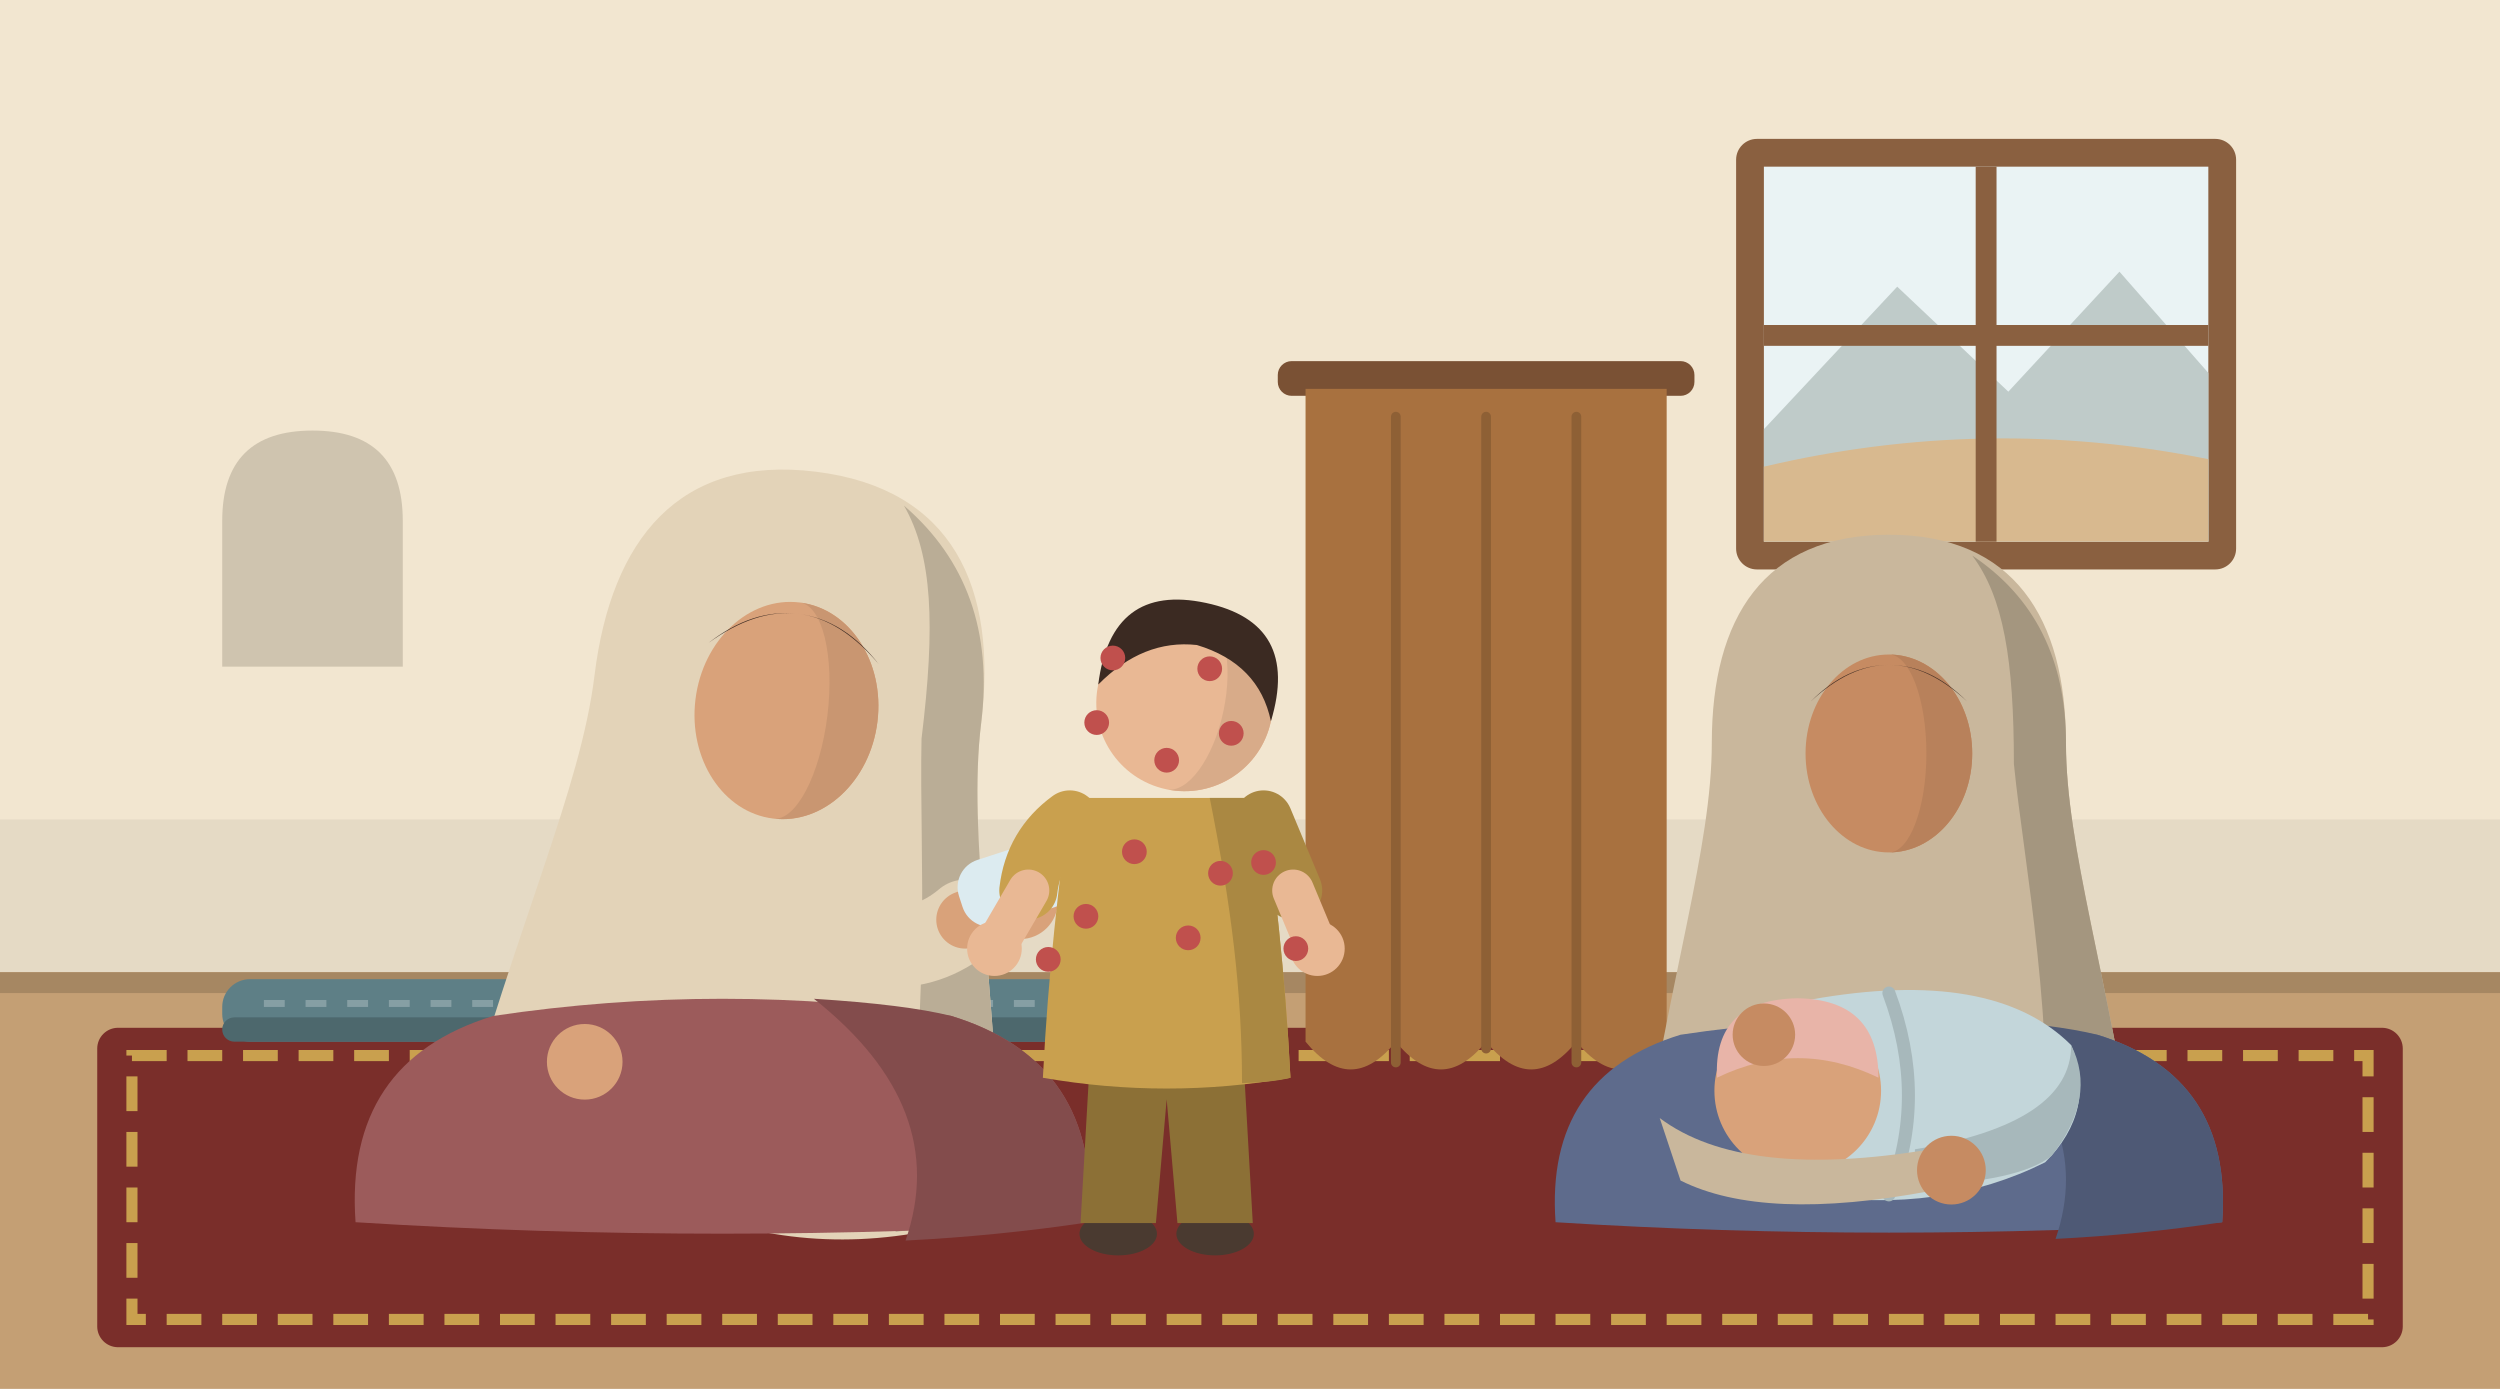
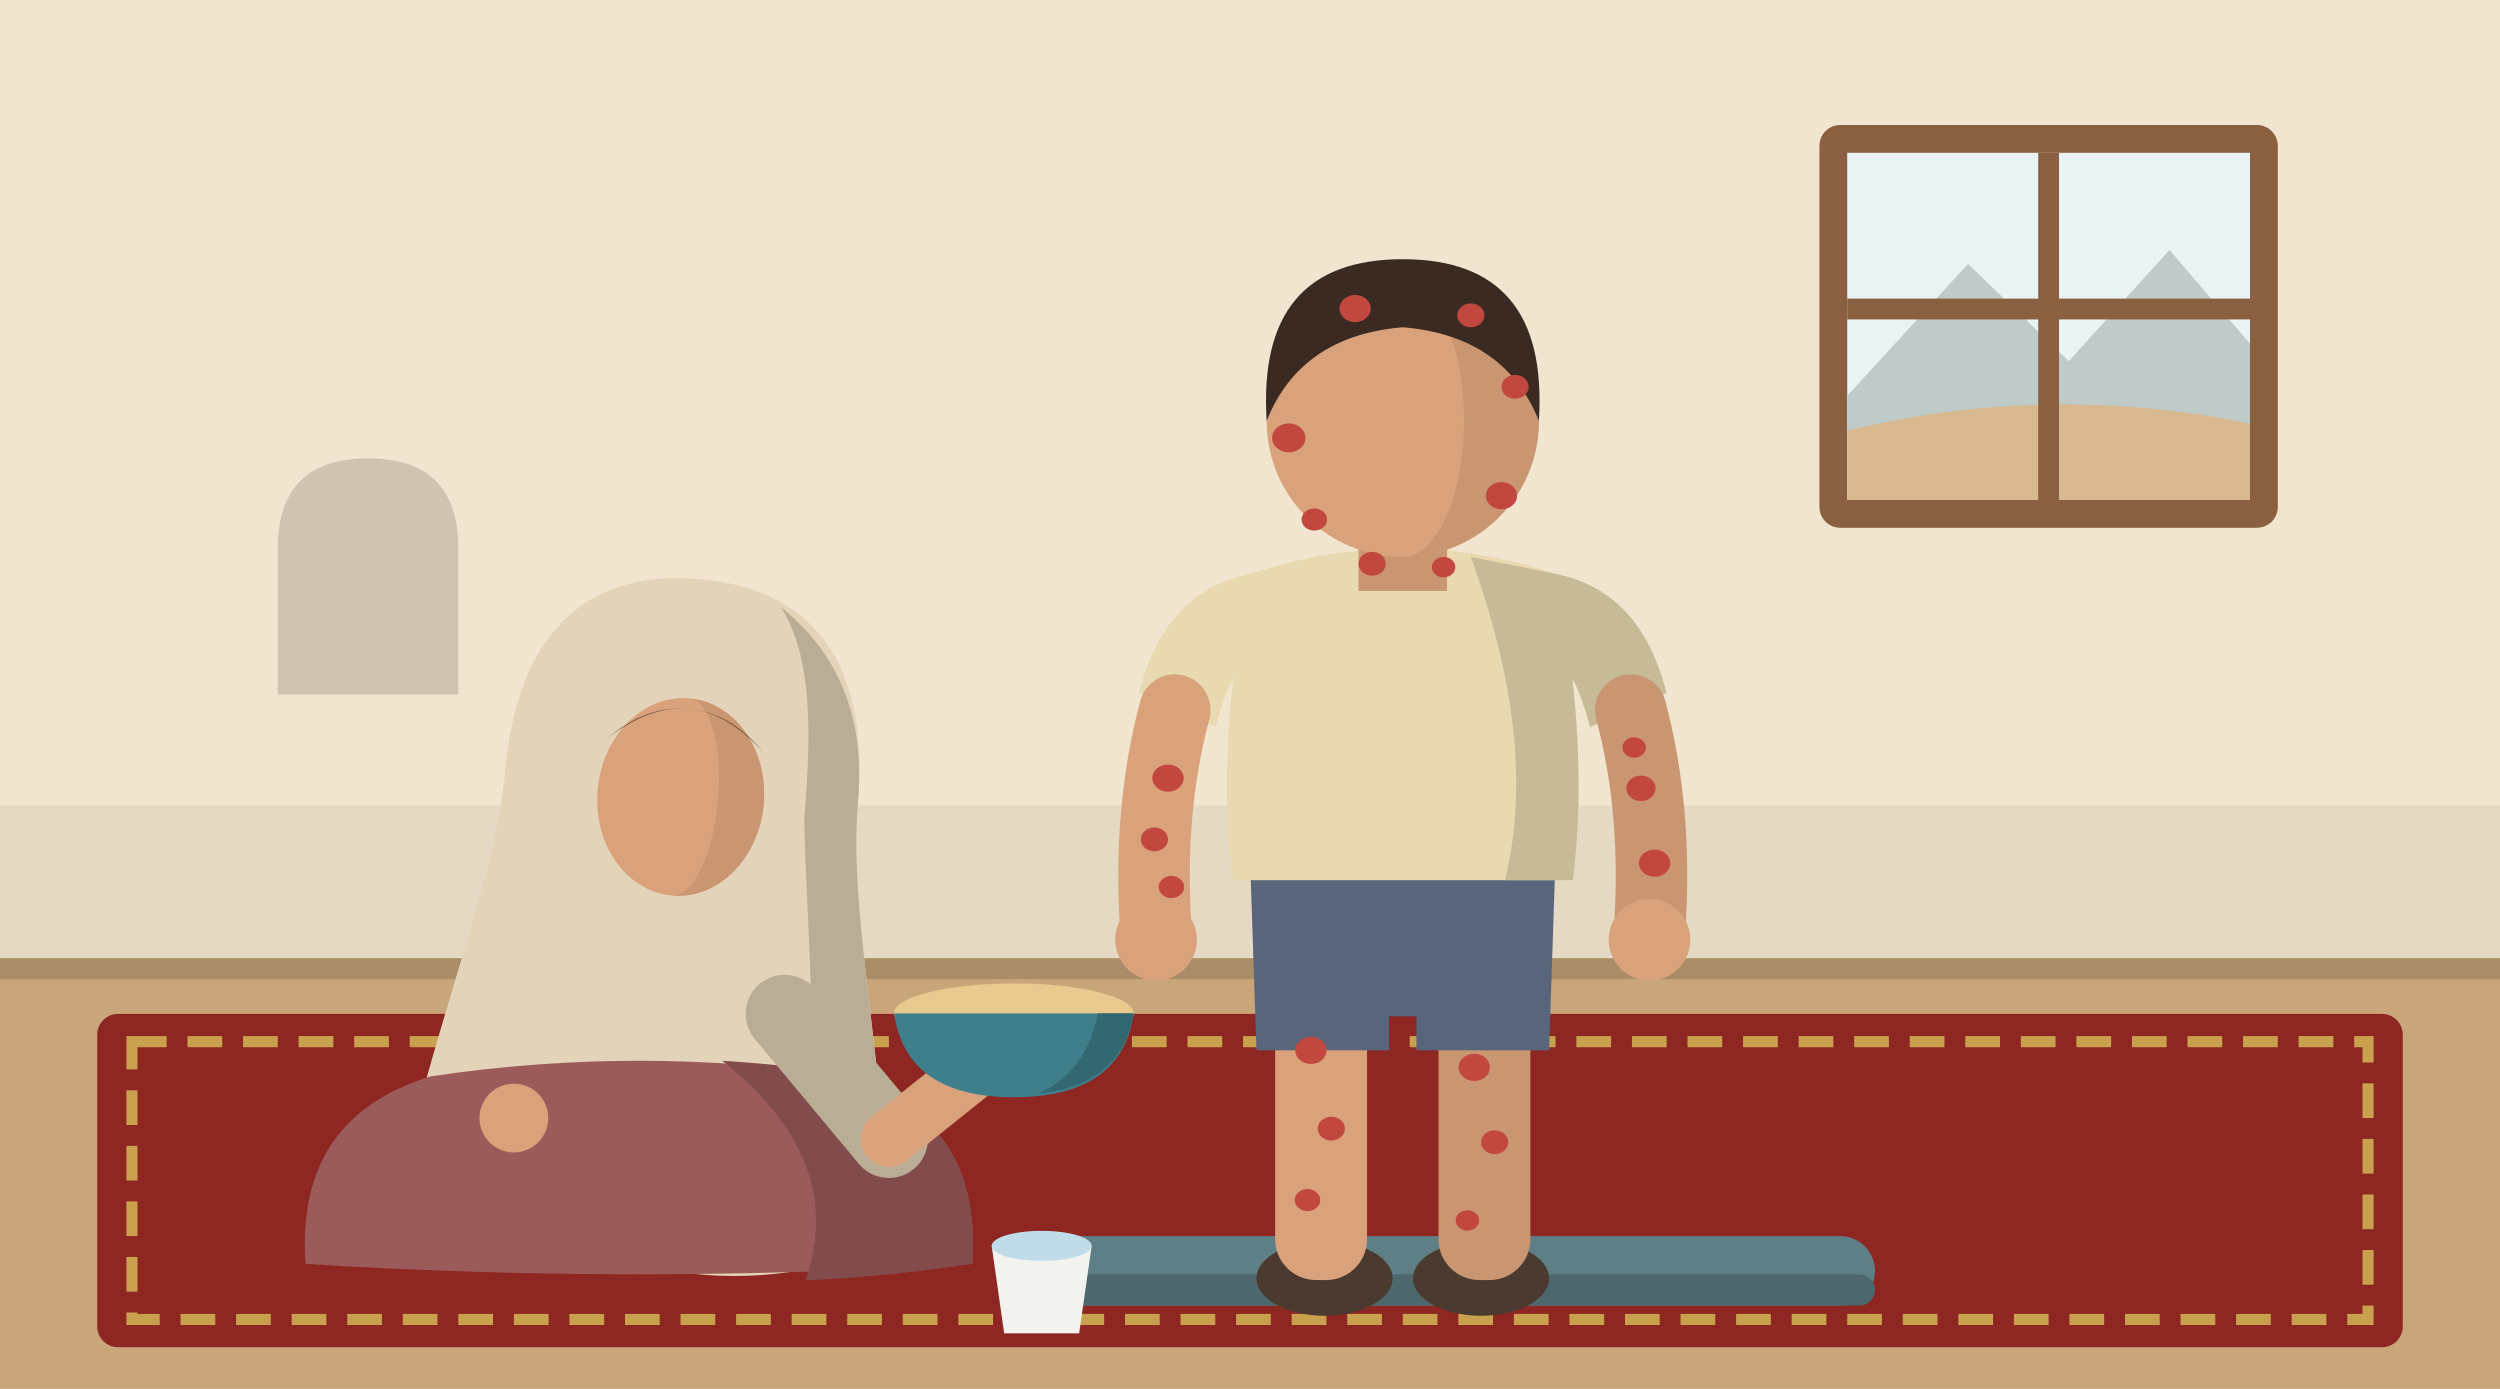
<svg xmlns="http://www.w3.org/2000/svg" viewBox="0 0 360 200">
-   <rect x="0" y="0" width="360" height="140" fill="#F2E6D0" />
-   <rect x="0" y="118" width="360" height="22" fill="#E5DAC5" />
-   <rect x="0" y="140" width="360" height="60" fill="#C49F74" />
-   <rect x="0" y="140" width="360" height="3" fill="#A68762" />
-   <rect x="250" y="20" width="72" height="62" rx="3" fill="#8A6040" />
-   <rect x="254" y="24" width="64" height="54" fill="#EAF3F4" />
-   <path d="M254 61.8L273.2 41.28L289.2 56.4L305.2 39.12L318 53.7V78H254Z" fill="#BFCBC9" />
-   <path d="M254 67.2Q286 59.64 318 66.12V78H254Z" fill="#D8B98F" />
-   <path d="M286 24v54M254 48.3h64" fill="none" stroke="#8A6040" stroke-width="3" />
-   <path d="M32 96v-21.0q0-13.0 13.0-13.0t13.0 13.0v21.0Z" fill="#CFC4AF" />
-   <rect x="14" y="148" width="332" height="46" rx="3" fill="#7A2E2A" />
-   <path d="M19 152h322v38h-322Z" fill="none" stroke="#C9A04E" stroke-width="1.6" stroke-dasharray="5 3" />
-   <rect x="32" y="141" width="150" height="9" rx="4" fill="#5E7F86" />
-   <rect x="32" y="146.5" width="150" height="3.5" rx="1.75" fill="#4D686D" />
-   <path d="M38 144.5h138" fill="none" stroke="#869FA4" stroke-width="1" stroke-dasharray="3 3" />
-   <rect x="184" y="52" width="60" height="5" rx="2" fill="#7A5134" />
-   <path d="M188 56V150q6.5 8 13 0q6.5 8 13 0q6.5 8 13 0q6.5 8 13 0V56Z" fill="#A8713F" />
-   <path d="M201 60V153M214 60V151M227 60V153" fill="none" stroke="#8E6035" stroke-width="1.4" stroke-linecap="round" stroke-linejoin="round" />
-   <g transform="translate(104 176) scale(1.65)">
+   <rect width="360" height="138" fill="#F2E5CF" />
+   <rect y="116" width="360" height="22" fill="#E5D9C4" />
+   <rect y="138" width="360" height="62" fill="#C9A57A" />
+   <rect y="138" width="360" height="3" fill="#AA8C67" />
+   <rect x="262" y="18" width="66" height="58" rx="3" fill="#8A6040" />
+   <rect x="266" y="22" width="58" height="50" fill="#EAF3F4" />
+   <path d="M266 57L283.4 38L297.9 52L312.4 36L324 49.5V72H266Z" fill="#BFCBC9" />
+   <path d="M266 62Q295 55 324 61V72H266Z" fill="#D8B98F" />
+   <path d="M295 22v50M266 44.5h58" fill="none" stroke="#8A6040" stroke-width="3" />
+   <path d="M40 100v-21q0-13 13-13t13 13v21Z" fill="#CFC4AF" />
+   <rect x="14" y="146" width="332" height="48" rx="3" fill="#8E2622" />
+   <path d="M19 150h322v40h-322Z" fill="none" stroke="#C9A04E" stroke-width="1.6" stroke-dasharray="5 3" />
+   <rect x="150" y="178" width="120" height="10" rx="5" fill="#5E7F86" />
+   <rect x="150" y="183.5" width="120" height="4.5" rx="2.25" fill="#4D686D" />
+   <g transform="translate(202 188) scale(2.45)">
+     <ellipse cx="-4.6" cy="-1.6" rx="4" ry="2.2" fill="#4A3A30" />
+     <ellipse cx="4.6" cy="-1.6" rx="4" ry="2.2" fill="#4A3A30" />
+     <rect x="-7.5" y="-18" width="5.4" height="16.5" rx="2.4" fill="#D9A27A" />
+     <rect x="2.1" y="-18" width="5.4" height="16.5" rx="2.4" fill="#C99671" />
+     <path d="M-9 -27H9L8.6 -15H.8V-17H-.8V-15H-8.6Z" fill="#58657B" />
+     <path d="M-9 -43Q-11 -33-10 -25H10Q11 -33 9 -43Q0 -46-9 -43Z" fill="#E8D9B0" />
+     <path d="M4 -44Q8 -33 6 -25H10Q11 -33 9 -43Z" fill="#C7BA97" />
+     <path d="M-9 -43Q-14 -42-15.5 -36L-11 -34Q-10 -38-8 -39Z" fill="#E8D9B0" />
+     <path d="M9 -43Q14 -42 15.5 -36L11 -34Q10 -38 8 -39Z" fill="#C7BA97" />
+     <path d="M-13.4 -35Q-15 -29-14.5 -22" fill="none" stroke="#D9A27A" stroke-width="4.2" stroke-linecap="round" stroke-linejoin="round" />
+     <circle cx="-14.5" cy="-21.5" r="2.4" fill="#D9A27A" />
+     <path d="M13.4 -35Q15 -29 14.5 -22" fill="none" stroke="#C99671" stroke-width="4.2" stroke-linecap="round" stroke-linejoin="round" />
+     <circle cx="14.5" cy="-21.5" r="2.4" fill="#D9A27A" />
+     <rect x="-2.6" y="-47" width="5.2" height="5" fill="#C99671" />
+     <circle cx="0" cy="-52" r="8" fill="#D9A27A" />
+     <path d="M0 -60A8 8 0 0 1 0 -44A3.6 8 0 0 0 0 -60Z" fill="#C99671" />
+     <path d="M-8 -52Q-8.6 -61.5 0 -61.5Q8.6 -61.5 8 -52Q6 -57 0 -57.5Q-6 -57-8 -52Z" fill="#3B2A22" />
+     <ellipse cx="-2.8" cy="-58.6" rx="0.92" ry="0.8" fill="#C2473F" />
+     <ellipse cx="4" cy="-58.2" rx="0.8" ry="0.7" fill="#C2473F" />
+     <ellipse cx="-6.7" cy="-51" rx="0.98" ry="0.85" fill="#C2473F" />
+     <ellipse cx="6.6" cy="-54" rx="0.8" ry="0.7" fill="#C2473F" />
+     <ellipse cx="5.8" cy="-47.6" rx="0.92" ry="0.8" fill="#C2473F" />
+     <ellipse cx="-5.2" cy="-46.2" rx="0.75" ry="0.65" fill="#C2473F" />
+     <ellipse cx="-1.8" cy="-43.6" rx="0.8" ry="0.7" fill="#C2473F" />
+     <ellipse cx="2.4" cy="-43.4" rx="0.69" ry="0.6" fill="#C2473F" />
+     <ellipse cx="-13.8" cy="-31" rx="0.92" ry="0.8" fill="#C2473F" />
+     <ellipse cx="-14.6" cy="-27.4" rx="0.8" ry="0.7" fill="#C2473F" />
+     <ellipse cx="-13.6" cy="-24.6" rx="0.75" ry="0.65" fill="#C2473F" />
+     <ellipse cx="14" cy="-30.4" rx="0.86" ry="0.75" fill="#C2473F" />
+     <ellipse cx="14.8" cy="-26" rx="0.92" ry="0.8" fill="#C2473F" />
+     <ellipse cx="13.6" cy="-32.8" rx="0.69" ry="0.6" fill="#C2473F" />
+     <ellipse cx="-5.4" cy="-15" rx="0.92" ry="0.8" fill="#C2473F" />
+     <ellipse cx="-4.2" cy="-10.4" rx="0.8" ry="0.7" fill="#C2473F" />
+     <ellipse cx="-5.6" cy="-6.2" rx="0.75" ry="0.65" fill="#C2473F" />
+     <ellipse cx="4.2" cy="-14" rx="0.92" ry="0.8" fill="#C2473F" />
+     <ellipse cx="5.4" cy="-9.6" rx="0.8" ry="0.7" fill="#C2473F" />
+     <ellipse cx="3.8" cy="-5" rx="0.69" ry="0.6" fill="#C2473F" />
+   </g>
+   <g transform="translate(92 182) scale(1.5)">
    <g transform="translate(0 40)">
-       <g transform="rotate(7 0 -39)">
+       <g transform="rotate(5 0 -39)">
        <path d="M-13 -70C-15 -58-16 -50-17 -42H17C16 -50 15 -58 13 -70Z" fill="#9C5B5B" />
        <path d="M0 -106C-12 -106-17 -98-17 -86C-17 -76-21 -64-24 -44Q-12 -38 0 -40Q12 -38 24 -44C21 -64 17 -76 17 -86C17 -98 12 -106 0 -106Z" fill="#E3D3B8" />
        <path d="M8 -104C14 -100 17 -94 17 -86C17 -76 21 -64 24 -44Q19 -42 15 -41C16 -60 13 -74 12 -84C12 -94 11 -100 8 -104Z" fill="#BAAD96" />
        <ellipse cx="0" cy="-85" rx="8" ry="9.5" fill="#D9A27A" />
        <path d="M0 -94.5A8 9.5 0 0 1 0 -75.5A3.6 9.5 0 0 0 0 -94.5Z" fill="#C99671" />
        <path d="M-7.5 -90Q0 -97 7.5 -90Q4 -93.5 0 -93.5Q-4 -93.5-7.5 -90Z" fill="#3B2A22" />
      </g>
    </g>
    <path d="M-32 0Q-33 -14-20 -18Q0 -21 20 -18Q33 -14 32 0Q0 2-32 0Z" fill="#9C5B5B" />
    <path d="M8 -19.5Q16 -19 20 -18Q33 -14 32 0Q24 1.2 16 1.6Q20 -10 8 -19.5Z" fill="#834C4C" />
-     <path d="M14 -24Q18.08 -23.76 21.2 -26.4" fill="none" stroke="#E3D3B8" stroke-width="7" stroke-linecap="round" />
-     <path d="M21.2 -26.4L26 -28" fill="none" stroke="#D9A27A" stroke-width="5.04" stroke-linecap="round" />
-     <circle cx="26" cy="-28" r="3.29" fill="#D9A27A" />
+     <path d="M14 -24Q19 -18 24 -12" fill="none" stroke="#BAAD96" stroke-width="7.5" stroke-linecap="round" />
+     <path d="M24 -12L34 -20" fill="none" stroke="#D9A27A" stroke-width="5.4" stroke-linecap="round" />
+     <circle cx="34" cy="-20" r="3.56" fill="#D9A27A" />
+     <g transform="translate(36 -16) scale(1.15)">
+       <ellipse cx="0" cy="-7" rx="10" ry="2.5" fill="#E8C98E" />
+       <path d="M-10 -7Q-9 0 0 0Q9 0 10 -7Z" fill="#3F7F8C" />
+       <path d="M2 -.3Q9 -1 10 -7H7Q6 -2 2 -.3Z" fill="#336872" />
+     </g>
    <circle cx="-12" cy="-14" r="3.3" fill="#D9A27A" />
-     <g transform="translate(27 -30) rotate(-18)">
-       <rect x="-6.5" y="-3" width="13" height="6" rx="2.5" fill="#DCEBF0" />
-     </g>
  </g>
-   <g transform="translate(168 180) scale(1.55)">
-     <ellipse cx="-4.5" cy="-1.5" rx="3.6" ry="2" fill="#4A3A30" />
-     <ellipse cx="4.5" cy="-1.5" rx="3.6" ry="2" fill="#4A3A30" />
-     <path d="M-7 -20L-8 -2.5H-1L0 -14L1 -2.5H8L7 -20Z" fill="#8C7036" />
-     <path d="M-9 -42C-10 -34-11 -26-11.5 -16Q0 -14 11.5 -16C11 -26 10 -34 9 -42Z" fill="#C9A04E" />
-     <path d="M4 -42C6 -32 7 -24 7 -15.5Q10 -15.6 11.5 -16C11 -26 10 -34 9 -42Z" fill="#AA8842" />
-     <g transform="rotate(12 0 -43)">
-       <circle cx="0" cy="-51" r="8.2" fill="#E9B894" />
-       <path d="M0 -59.2A8.2 8.2 0 0 1 0 -42.8A3.69 8.2 0 0 0 0 -59.2Z" fill="#D8AB89" />
-       <path d="M-8.2 -51Q-9 -60.5 0 -60.5Q9 -60.5 8.2 -51Q6 -56 0 -56.5Q-5 -56-8.2 -51Z" fill="#3B2A22" />
-     </g>
-     <path d="M-9 -40Q-12.37 -37.54 -12.85 -33.4" fill="none" stroke="#C9A04E" stroke-width="5.4" stroke-linecap="round" />
-     <path d="M-12.85 -33.4L-16 -28" fill="none" stroke="#E9B894" stroke-width="3.89" stroke-linecap="round" />
-     <circle cx="-16" cy="-28" r="2.54" fill="#E9B894" />
-     <path d="M9 -40Q10.38 -36.7 11.75 -33.4" fill="none" stroke="#AA8842" stroke-width="5.4" stroke-linecap="round" />
-     <path d="M11.75 -33.4L14 -28" fill="none" stroke="#E9B894" stroke-width="3.89" stroke-linecap="round" />
-     <circle cx="14" cy="-28" r="2.54" fill="#E9B894" />
-     <circle cx="-5" cy="-55" r="1.15" fill="#C0504D" />
-     <circle cx="4" cy="-54" r="1.15" fill="#C0504D" />
-     <circle cx="0" cy="-45.5" r="1.15" fill="#C0504D" />
-     <circle cx="-6.5" cy="-49" r="1.15" fill="#C0504D" />
-     <circle cx="6" cy="-48" r="1.15" fill="#C0504D" />
-     <circle cx="-3" cy="-37" r="1.15" fill="#C0504D" />
-     <circle cx="5" cy="-35" r="1.15" fill="#C0504D" />
-     <circle cx="-7.5" cy="-31" r="1.15" fill="#C0504D" />
-     <circle cx="9" cy="-36" r="1.15" fill="#C0504D" />
-     <circle cx="-11" cy="-27" r="1.15" fill="#C0504D" />
-     <circle cx="12" cy="-28" r="1.15" fill="#C0504D" />
-     <circle cx="2" cy="-29" r="1.15" fill="#C0504D" />
-   </g>
-   <g transform="translate(272 176) scale(1.5)">
-     <g transform="translate(0 40)">
-       <path d="M-13 -70C-15 -58-16 -50-17 -42H17C16 -50 15 -58 13 -70Z" fill="#5E6B8C" />
-       <path d="M0 -106C-12 -106-17 -98-17 -86C-17 -76-21 -64-24 -44Q-12 -38 0 -40Q12 -38 24 -44C21 -64 17 -76 17 -86C17 -98 12 -106 0 -106Z" fill="#C9B79C" />
-       <path d="M8 -104C14 -100 17 -94 17 -86C17 -76 21 -64 24 -44Q19 -42 15 -41C16 -60 13 -74 12 -84C12 -94 11 -100 8 -104Z" fill="#A4967F" />
-       <ellipse cx="0" cy="-85" rx="8" ry="9.5" fill="#C68B62" />
-       <path d="M0 -94.5A8 9.5 0 0 1 0 -75.5A3.6 9.5 0 0 0 0 -94.5Z" fill="#B8815B" />
-       <path d="M-7.5 -90Q0 -97 7.5 -90Q4 -93.5 0 -93.5Q-4 -93.5-7.5 -90Z" fill="#3B2A22" />
-     </g>
-     <path d="M-32 0Q-33 -14-20 -18Q0 -21 20 -18Q33 -14 32 0Q0 2-32 0Z" fill="#5E6B8C" />
-     <path d="M8 -19.5Q16 -19 20 -18Q33 -14 32 0Q24 1.2 16 1.6Q20 -10 8 -19.5Z" fill="#4E5975" />
-     <g transform="translate(0 -12)">
-       <g transform="scale(1.25)">
-         <path d="M-6 -7.5Q8 -10 14 -4Q16 1 12 5Q4 9-6 7.5Z" fill="#C3D6DA" />
-         <path d="M2 6.8Q10 6.5 12.5 4.5Q16 0 14 -4Q14 2 2 4Z" fill="#A7B8BB" />
-         <path d="M0 -8Q3 0 0 7.5" fill="none" stroke="#A7B8BB" stroke-width="1" stroke-linecap="round" stroke-linejoin="round" />
-         <circle cx="-7" cy="-0.5" r="6.4" fill="#D9A27A" />
-         <path d="M-13.2 -1.5Q-13.5 -7.5-7 -7.6Q-.8 -7.5-.8 -1.5Q-7 -4.5-13.2 -1.5Z" fill="#E8B4A8" />
-       </g>
-     </g>
-     <path d="M-22 -10Q-14 -4 4 -7L4 -3Q-12 0-20 -4Z" fill="#C9B79C" />
-     <circle cx="6" cy="-5" r="3.3" fill="#C68B62" />
-     <circle cx="-12" cy="-18" r="3" fill="#C68B62" />
+   <g transform="translate(150 192) scale(1.8)">
+     <path d="M-4 -7H4L3 0H-3Z" fill="#F2F2EE" />
+     <ellipse cx="0" cy="-7" rx="4" ry="1.2" fill="#BFDCE8" />
  </g>
</svg>
